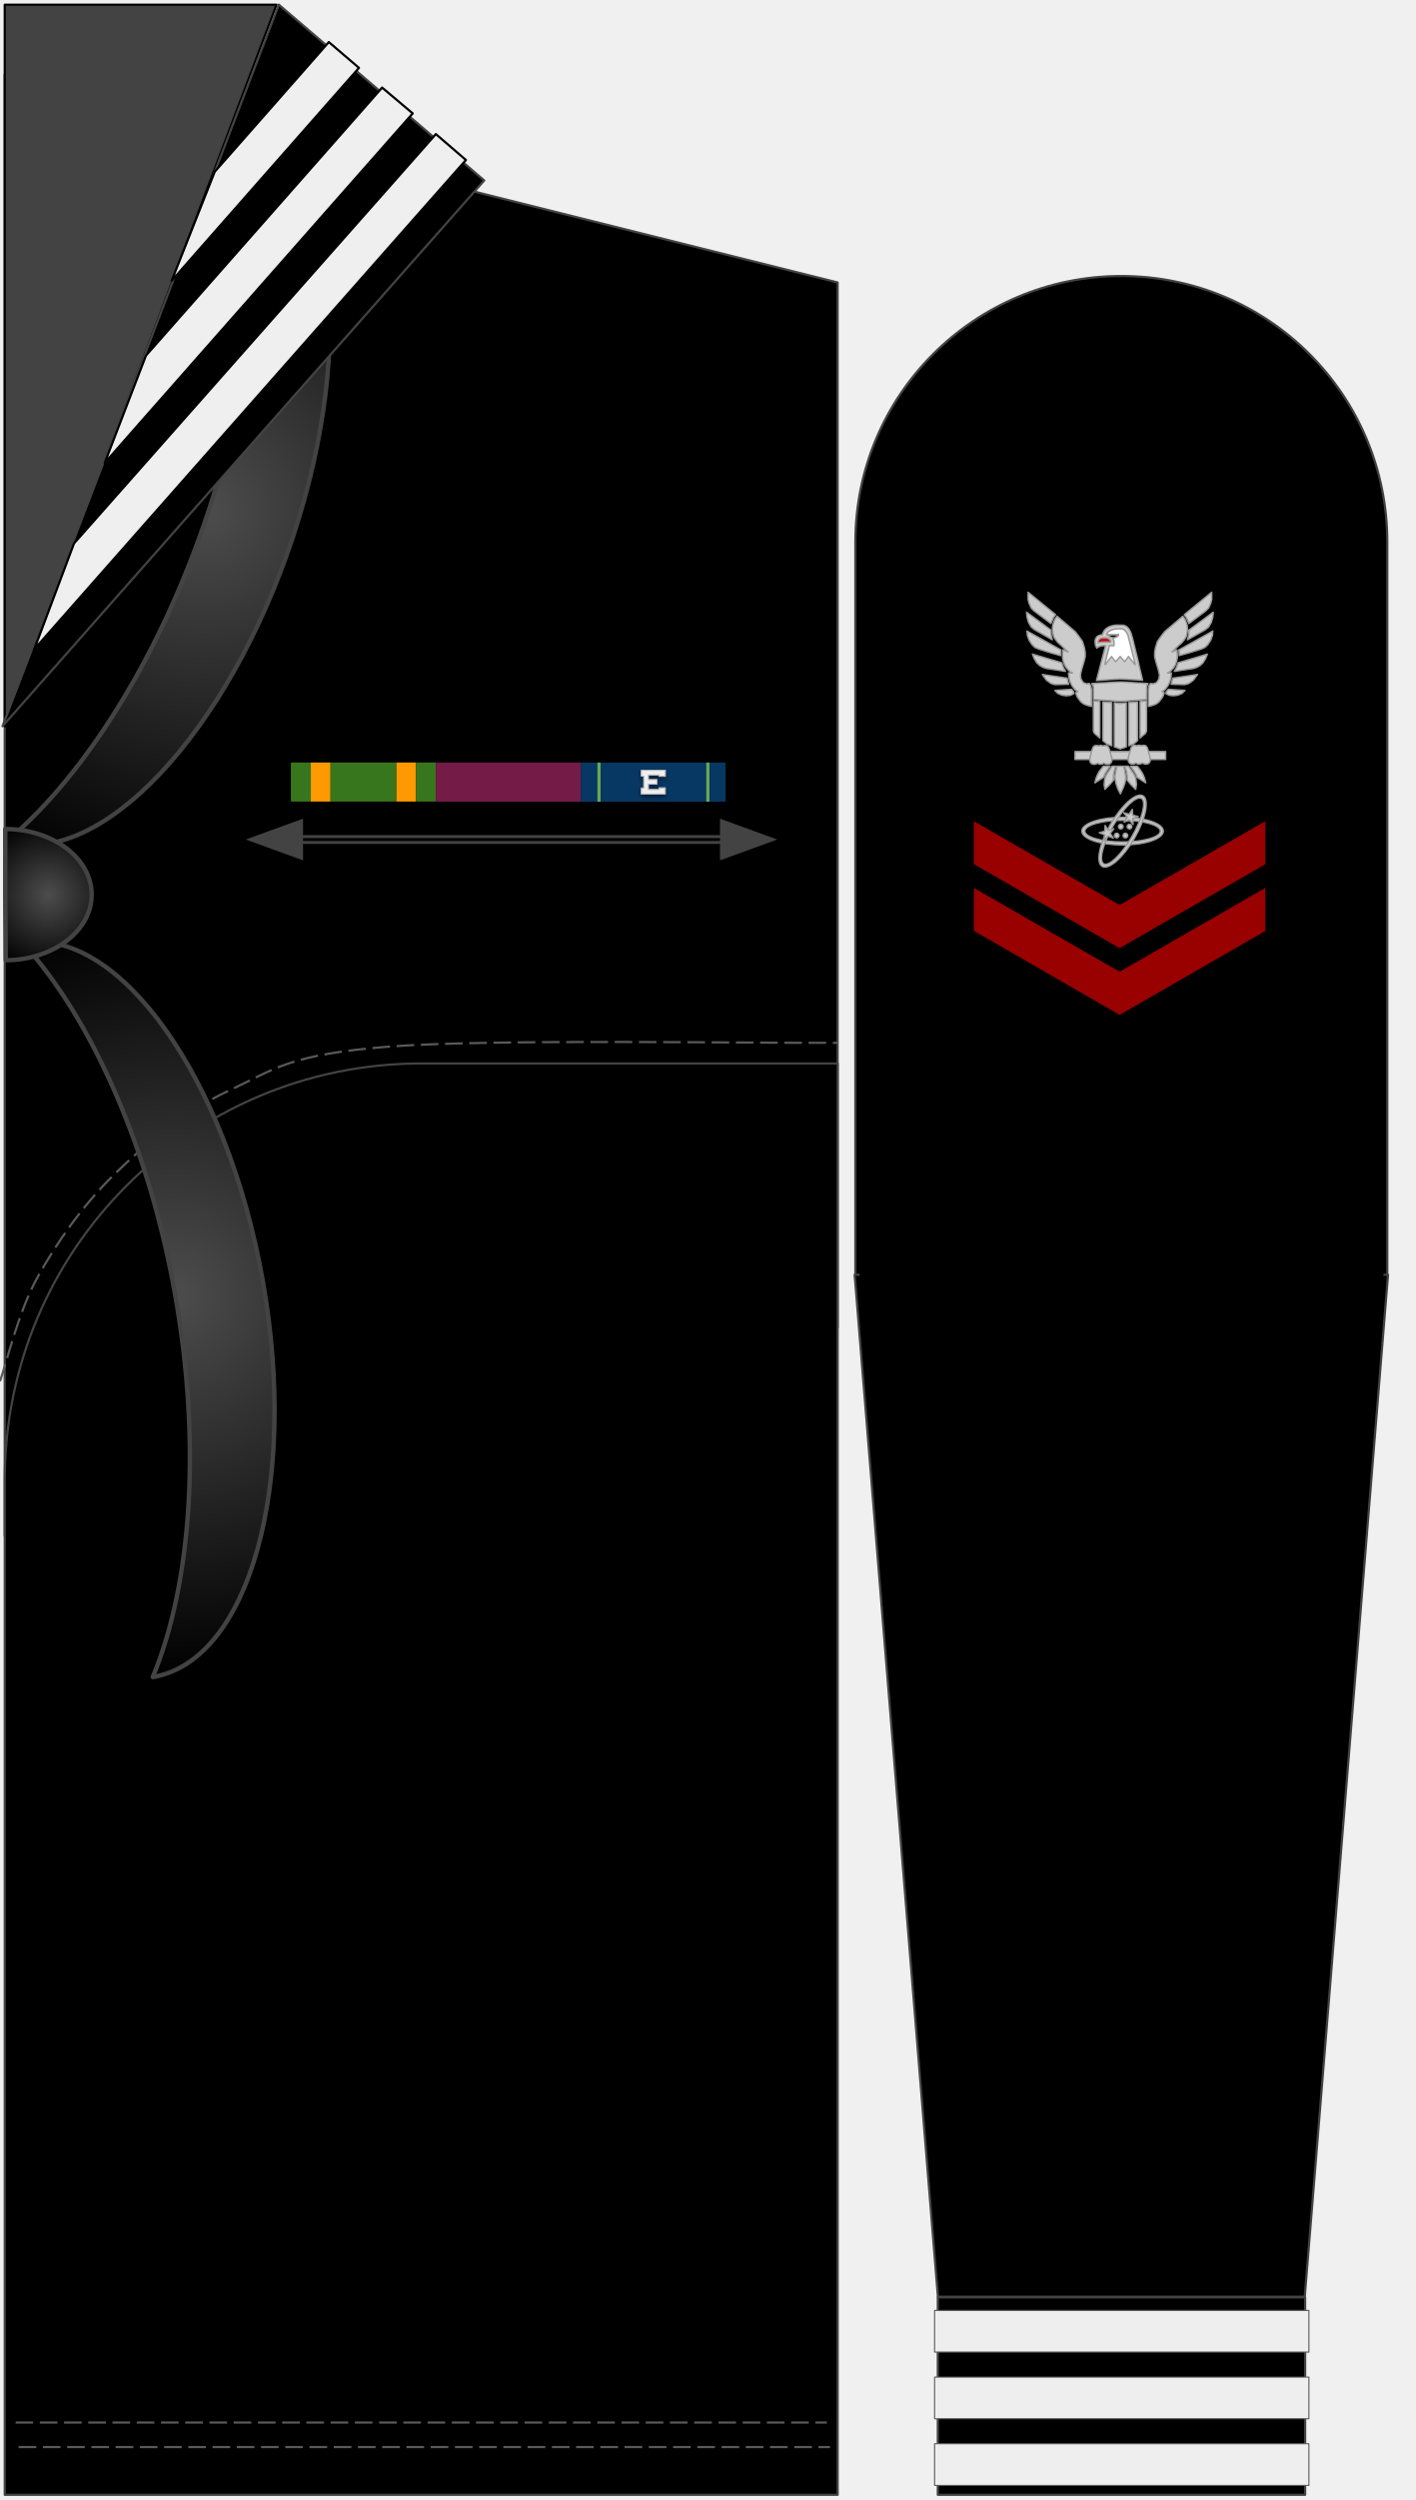
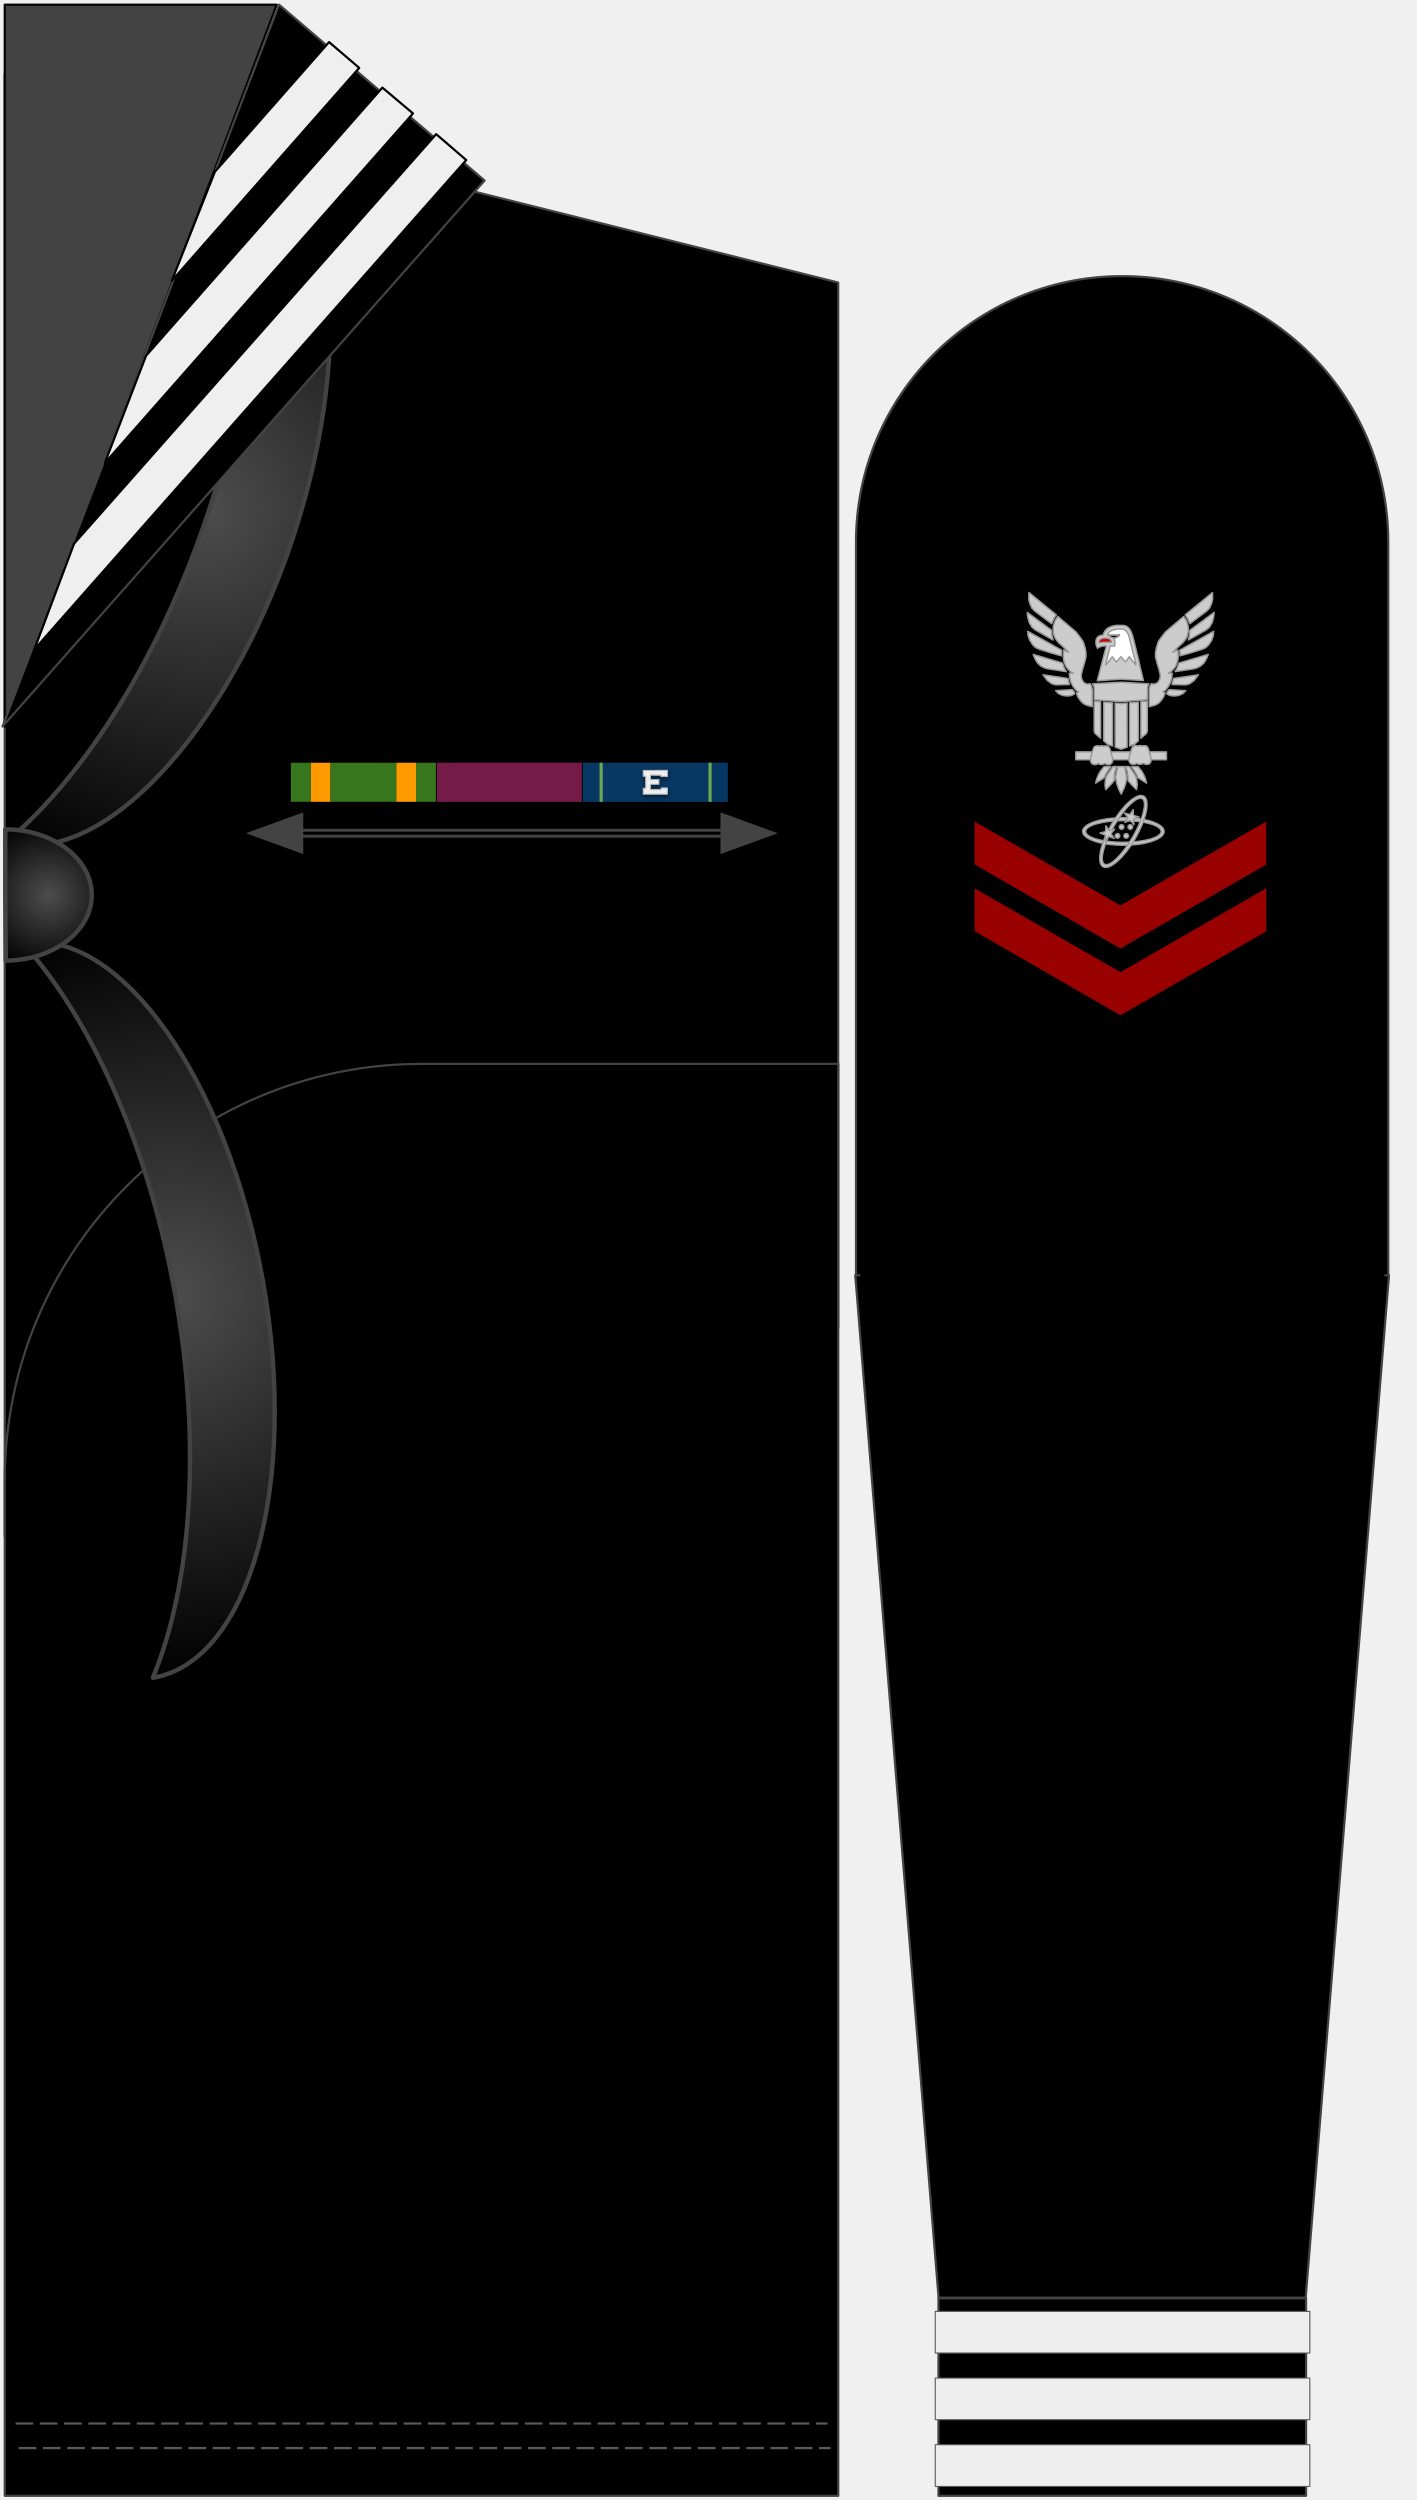
- <svg xmlns="http://www.w3.org/2000/svg" xmlns:xlink="http://www.w3.org/1999/xlink" id="weave" fill="none" stroke-linecap="square" stroke-miterlimit="10" viewBox="0 0 1285.04 2267.72">
+ <svg xmlns="http://www.w3.org/2000/svg" xmlns:xlink="http://www.w3.org/1999/xlink" id="weave" fill="none" stroke-linecap="square" stroke-miterlimit="10" viewBox="0 0 1285.039 2267.717">
  <style>.weave{display:none}@media (min-width:336px) and (min-height:590px){:root:target .weave{display:inline}}</style>
  <defs>
    <symbol id="rw-weave" overflow="visible">
      <path fill="#000" fill-opacity=".15" fill-rule="evenodd" d="M1.21.98h49.36v.5H1.2zM1.21 1.94h49.36v.5H1.2zM1.21 2.9h49.36v.5H1.2zM1.21 3.86h49.36v.5H1.2zM1.21 4.83h49.36v.48H1.2zM1.21 5.79h49.36v.49H1.2zM1.21 6.75h49.36v.49H1.2zM1.21 7.7h49.36v.5H1.2zM1.21 8.67h49.36v.49H1.2zM1.21 9.63h49.36v.49H1.2zM1.21 10.6h49.36v.48H1.2zM1.21 11.55h49.36v.5H1.2zM1.21 12.51h49.36v.5H1.2zM1.21 13.47h49.36v.5H1.2zM1.21.02h49.36v.49H1.2z" />
      <path fill="#000" fill-opacity=".15" fill-rule="evenodd" d="M0 1.44h1.21v.49H0zM0 2.4h1.21v.5H0zM0 3.37h1.21v.49H0zM0 4.33h1.21v.5H0zM0 5.3h1.21v.49H0zM0 6.26h1.21v.5H0zM0 7.23h1.21v.49H0zM0 8.2h1.21v.48H0zM0 9.16h1.21v.49H0zM0 10.13h1.21v.48H0zM0 11.1h1.21v.48H0zM0 12.06h1.21v.49H0zM0 13.02h1.21v.5H0zM0 .47h1.21v.5H0zM50.57 1.44h1.2v.49h-1.2zM50.57 2.4h1.2v.5h-1.2zM50.57 3.37h1.2v.49h-1.2zM50.57 4.33h1.2v.5h-1.2zM50.57 5.3h1.2v.49h-1.2zM50.57 6.26h1.2v.5h-1.2zM50.57 7.23h1.2v.49h-1.2zM50.57 8.2h1.2v.48h-1.2zM50.57 9.16h1.2v.49h-1.2zM50.57 10.13h1.2v.48h-1.2zM50.57 11.1h1.2v.48h-1.2zM50.57 12.06h1.2v.49h-1.2zM50.57 13.02h1.2v.5h-1.2zM50.57.47h1.2v.5h-1.2z" />
    </symbol>
  </defs>
  <clipPath id="a">
    <path d="M0 0h1285.04v2267.717H0z" />
  </clipPath>
  <g clip-path="url(#a)">
-     <path d="M0 0h1285.04v2267.717H0zm223.062 761.818H705.55" />
-     <path stroke="#434343" stroke-linecap="butt" stroke-linejoin="round" stroke-width=".667" d="M235.062 761.151H693.55m-458.488 1.334H693.55" />
-     <path fill="#434343" fill-rule="evenodd" stroke="#434343" stroke-linecap="butt" stroke-width="2" d="m235.062 758.515-9.077 3.303 9.077 3.303zm458.488 6.606 9.076-3.303-9.076-3.303z" />
+     <path fill="none" d="M0 0h1285.04v2267.717H0zM223.062 761.818H705.55" />
+     <path stroke="#434343" stroke-linecap="butt" stroke-linejoin="round" stroke-width=".667" d="M235.062 761.151H693.55M235.062 762.485H693.55" />
+     <path fill="#434343" fill-rule="evenodd" stroke="#434343" stroke-linecap="butt" stroke-width="2" d="m235.062 758.515-9.077 3.303 9.077 3.303zM693.55 765.121l9.076-3.303-9.076-3.303z" />
    <path fill="#000" fill-rule="evenodd" d="m4.263 67.307 756.063 189.016v948.267L4.263 1393.606z" />
    <path stroke="#434343" stroke-linecap="butt" stroke-linejoin="round" stroke-width="2" d="m4.263 67.307 756.063 189.016v948.267L4.263 1393.606z" />
    <path fill="#000" fill-rule="evenodd" d="M382.34 965.057h378.032v1298.866H4.309v-920.835c0-208.781 169.25-378.032 378.031-378.032" />
    <path stroke="#434343" stroke-linecap="butt" stroke-linejoin="round" stroke-width="2" d="M382.34 965.057h378.032v1298.866H4.309v-920.835c0-208.781 169.25-378.032 378.031-378.032z" />
    <path fill="#434343" fill-rule="evenodd" d="M4.309 4.266v654.93L251.017 4.265z" />
    <path stroke="#000" stroke-linecap="butt" stroke-linejoin="round" stroke-width="2" d="M4.309 4.266v654.93L251.017 4.265z" />
    <defs>
      <radialGradient id="b" cx="-16.264" cy="-20.33" r="18.314" fx="-16.264" fy="-20.33" gradientTransform="rotate(-163.189)scale(19.13144)" gradientUnits="userSpaceOnUse" spreadMethod="pad">
        <stop offset="0" stop-color="#4d4d4d" />
        <stop offset="1" />
      </radialGradient>
    </defs>
    <path fill="url(#b)" fill-rule="evenodd" d="M219.162 117.325c84.747 25.606 105.751 190.978 46.913 369.37C207.237 665.088 90.838 788.946 6.091 763.341c73.449-61.659 141.344-172.74 183.26-299.827s52.96-255.344 29.81-346.189" />
    <path stroke="#434343" stroke-linecap="butt" stroke-linejoin="round" stroke-width="4" d="M219.162 117.325c84.747 25.606 105.751 190.978 46.913 369.37C207.237 665.088 90.838 788.946 6.091 763.341c73.449-61.659 141.344-172.74 183.26-299.827s52.96-255.344 29.81-346.189z" />
    <path fill="#000" fill-rule="evenodd" d="M4.987 803.874c6.772.022 12.239 3.595 12.222 7.988s-5.512 7.949-12.284 7.949v-7.969z" />
    <path stroke="#434343" stroke-linecap="butt" stroke-linejoin="round" stroke-width="2" d="M4.987 803.874c6.772.022 12.239 3.595 12.222 7.988s-5.512 7.949-12.284 7.949v-7.969z" />
    <path fill="#000" fill-rule="evenodd" d="M439.556 163.751 2.287 659.01 253.088 4.2z" />
    <path stroke="#434343" stroke-linecap="butt" stroke-linejoin="round" stroke-width="2" d="M439.556 163.751 2.287 659.01 253.088 4.2z" />
    <path fill="#efefef" fill-rule="evenodd" d="M31.16 589.105 422.93 145.19l-27.295-23.516L67.222 493.067z" />
    <path stroke="#000" stroke-linecap="butt" stroke-linejoin="round" stroke-width="2" d="M31.16 589.105 422.93 145.19l-27.295-23.516L67.222 493.067z" />
    <path fill="#efefef" fill-rule="evenodd" d="m95.1 419.99 279.523-317.086-27.779-23.43L132.52 322.602z" />
    <path stroke="#000" stroke-linecap="butt" stroke-linejoin="round" stroke-width="2" d="m95.1 419.99 279.523-317.086-27.779-23.43L132.52 322.602z" />
    <path fill="#efefef" fill-rule="evenodd" d="M155.821 254.736 325.845 61.59l-27.378-23.418-103.506 117.614z" />
    <path stroke="#000" stroke-linecap="butt" stroke-linejoin="round" stroke-width="2" d="M155.821 254.736 325.845 61.59l-27.378-23.418-103.506 117.614z" />
-     <path d="M0 1253.39c5.65-15.678 16.574-62.756 33.898-94.068 17.323-31.312 41.044-65.528 70.042-93.806 28.997-28.278 62.398-56.567 103.942-75.86 41.544-19.295 53.202-32.678 145.32-39.904 92.118-7.225 339.49-2.874 407.389-3.448" />
-     <path stroke="#595959" stroke-dasharray="16.0,6.0" stroke-linecap="butt" stroke-linejoin="round" stroke-width="2" d="M0 1253.39c5.65-15.678 16.574-62.756 33.898-94.068 17.323-31.312 41.044-65.528 70.042-93.806 28.997-28.278 62.398-56.567 103.942-75.86 41.544-19.295 53.202-32.678 145.32-39.904 92.118-7.225 339.49-2.874 407.389-3.448" />
    <defs>
      <radialGradient id="c" cx="1.962" cy="63.11" r="18.536" fx="1.962" fy="63.11" gradientTransform="scale(-18.78822 18.78822)rotate(9.396)" gradientUnits="userSpaceOnUse" spreadMethod="pad">
        <stop offset="0" stop-color="#4d4d4d" />
        <stop offset="1" />
      </radialGradient>
    </defs>
    <path fill="url(#c)" fill-rule="evenodd" d="M138.666 1521.856c87.774-14.524 132.497-175.47 99.89-359.48C205.95 978.365 108.362 840.969 20.588 855.494c63.961 70.375 115.275 188.942 138.504 320.031 23.228 131.09 15.661 259.4-20.426 346.331" />
    <path stroke="#434343" stroke-linecap="butt" stroke-linejoin="round" stroke-width="4" d="M138.666 1521.856c87.774-14.524 132.497-175.47 99.89-359.48C205.95 978.365 108.362 840.969 20.588 855.494c63.961 70.375 115.275 188.942 138.504 320.031 23.228 131.09 15.661 259.4-20.426 346.331z" />
    <defs>
      <radialGradient id="d" cx="-5.21" cy="96.148" r="8.444" fx="-5.21" fy="96.148" gradientTransform="scale(-8.44363 8.44363)" gradientUnits="userSpaceOnUse" spreadMethod="pad">
        <stop offset="0" stop-color="#4d4d4d" />
        <stop offset="1" />
      </radialGradient>
    </defs>
    <path fill="url(#d)" fill-rule="evenodd" d="M5.22 871.367c43.248-.193 78.137-26.894 78.01-59.702s-35.223-59.352-78.472-59.352v59.527z" />
    <path stroke="#434343" stroke-linecap="butt" stroke-linejoin="round" stroke-width="4" d="M5.22 871.367c43.248-.193 78.137-26.894 78.01-59.702s-35.223-59.352-78.472-59.352v59.527z" />
-     <path d="M16.95 2220.609h736.441" />
+     <path fill="none" d="M16.95 2220.609h736.441" />
    <path stroke="#595959" stroke-dasharray="16.0,6.0" stroke-linecap="butt" stroke-linejoin="round" stroke-width="2" d="M16.95 2220.609h736.441" />
-     <path d="M14.126 2198.328h736.441" />
+     <path fill="none" d="M14.126 2198.328h736.441" />
    <path stroke="#595959" stroke-dasharray="16.0,6.0" stroke-linecap="butt" stroke-linejoin="round" stroke-width="2" d="M14.126 2198.328h736.441" />
-     <path d="M223.062 761.818H705.55" />
-     <path stroke="#434343" stroke-linecap="butt" stroke-linejoin="round" stroke-width="2.667" d="M271.062 759.151H657.55m-386.488 5.334H657.55" />
-     <path fill="#434343" fill-rule="evenodd" stroke="#434343" stroke-linecap="butt" stroke-width="8" d="m271.062 748.604-36.305 13.214 36.305 13.214zm386.488 26.428 36.305-13.214-36.305-13.214z" />
+     <path fill="none" d="M223.062 755.818H705.55" />
+     <path stroke="#434343" stroke-linecap="butt" stroke-linejoin="round" stroke-width="2.667" d="M271.062 753.151H657.55M271.062 758.485H657.55" />
+     <path fill="#434343" fill-rule="evenodd" stroke="#434343" stroke-linecap="butt" stroke-width="8" d="m271.062 742.604-36.305 13.214 36.305 13.214zM657.55 769.032l36.305-13.214-36.305-13.214z" />
    <path fill="#000" fill-rule="evenodd" d="M1017.871 250.483A241.417 241.417 0 0 0 776.454 491.9v667.937q0 .003.004.004l482.83-.004a.004.004 0 0 0 .005-.004l-.004-667.933c0-133.33-108.086-241.417-241.418-241.417" />
    <path stroke="#434343" stroke-linecap="butt" stroke-linejoin="round" stroke-width="2" d="M1017.871 250.483A241.417 241.417 0 0 0 776.454 491.9v667.937q0 .003.004.004l482.83-.004a.004.004 0 0 0 .005-.004l-.004-667.933c0-133.33-108.086-241.417-241.418-241.417z" />
    <path fill="#000" fill-rule="evenodd" d="m1259.95 1156.787-75.572 927.37H851.365l-75.572-927.37z" />
    <path stroke="#434343" stroke-linecap="butt" stroke-linejoin="round" stroke-width="2" d="m1259.95 1156.787-75.572 927.37H851.365l-75.572-927.37z" />
-     <path d="M780.366 1157.16H1255.8" />
+     <path fill="none" d="M780.366 1157.16H1255.8" />
    <path stroke="#000" stroke-linecap="butt" stroke-linejoin="round" stroke-width="8" d="M780.366 1157.16H1255.8" />
    <path fill="#000" fill-rule="evenodd" d="M851.27 2084.738h333.45v179.18H851.27z" />
    <path stroke="#434343" stroke-linecap="butt" stroke-linejoin="round" stroke-width="2" d="M851.27 2084.738h333.45v179.18H851.27z" />
    <path fill="#eee" fill-rule="evenodd" d="M848.353 2096.612h339.78v37.795h-339.78z" />
    <path stroke="#595959" stroke-linecap="butt" stroke-linejoin="round" d="M848.353 2096.612h339.78v37.795h-339.78z" />
    <path fill="#eee" fill-rule="evenodd" d="M848.353 2157.102h339.78v37.796h-339.78z" />
    <path stroke="#595959" stroke-linecap="butt" stroke-linejoin="round" d="M848.353 2157.102h339.78v37.796h-339.78z" />
    <path fill="#eee" fill-rule="evenodd" d="M848.353 2217.593h339.78v37.795h-339.78z" />
    <path stroke="#595959" stroke-linecap="butt" stroke-linejoin="round" d="M848.353 2217.593h339.78v37.795h-339.78z" />
-     <path fill="#073763" fill-rule="evenodd" d="M527.127 691.994h131.527v35.527H527.127z" />
-     <path fill="#6aa84f" fill-rule="evenodd" d="M542.32 691.994h2.866v35.527h-2.866zm98.784 0h2.867v35.527h-2.867z" />
-     <use class="weave" href="#rw-weave" transform="matrix(2.54035 0 0 2.54536 527.116 691.926)" />
-     <g filter="url(#e)">
-       <use xlink:href="#f" transform="translate(0 2)" />
-     </g>
-     <defs>
-       <filter id="e" filterUnits="userSpaceOnUse">
-         <feGaussianBlur in="SourceAlpha" result="blur" stdDeviation="2" />
-         <feComponentTransfer color-interpolation-filters="sRGB" in="blur">
-           <feFuncR slope="0" type="linear" />
-           <feFuncG slope="0" type="linear" />
-           <feFuncB slope="0" type="linear" />
-           <feFuncA slope=".5" type="linear" />
-         </feComponentTransfer>
-       </filter>
-     </defs>
-     <g id="f" fill-rule="evenodd">
-       <path fill="#efefef" d="M582.061 699.007v5.312h2.252v10.814h-2.252v5.438h21.877v-5.687h-5.688v1.498h-9.625v-4.81h7.688v-4.19h-7.688v-4.063h9.5v1.19H604v-5.565z" />
-       <path stroke="#b7b7b7" stroke-linecap="butt" stroke-linejoin="round" d="M582.061 699.007v5.312h2.252v10.814h-2.252v5.438h21.877v-5.687h-5.688v1.498h-9.625v-4.81h7.688v-4.19h-7.688v-4.063h9.5v1.19H604v-5.565z" />
-     </g>
-     <path fill="#f90" fill-rule="evenodd" d="M281.991 691.928h18.048v35.433H281.99zm77.593-.002h18.048v35.433h-18.048z" />
-     <path fill="#38761d" fill-rule="evenodd" d="M300.039 691.928h59.559v35.433h-59.56zm-35.999 0h18.046v35.433H264.04zm113.511 0h18.047v35.433h-18.047z" />
-     <use class="weave" href="#rw-weave" transform="matrix(2.54035 0 0 2.54536 264.040 691.926)" />
-     <path fill="#741b47" fill-rule="evenodd" d="M395.599 691.926h131.527v35.528H395.6z" />
-     <use class="weave" href="#rw-weave" transform="matrix(2.54035 0 0 2.54536 395.578 691.926)" />
    <path fill="#900" fill-rule="evenodd" d="m884.04 805.793 132.264 76.04 132.28-76.12v39.092l-132.28 76.177-132.288-76.326z" />
    <path fill="#900" fill-rule="evenodd" d="m884.023 745.24 132.264 76.04 132.28-76.12v39.093l-132.28 76.176L884 784.103z" />
    <path fill="#ccc" fill-rule="evenodd" d="m991.145 620.285 26.167-1.47 24.733 1.485-1.082 2.577-.227 11.89-23.495 1.648-24.71-1.648-.068-11.89z" />
    <path stroke="#999" stroke-linecap="butt" stroke-linejoin="round" stroke-width="1.354" d="m991.145 620.285 26.167-1.47 24.733 1.485-1.082 2.577-.227 11.89-23.495 1.648-24.71-1.648-.068-11.89z" />
    <path fill="#000" fill-rule="evenodd" d="m1005.162 576.164 1.124.958 1.455.916 1.422.48.992.198 1.719-.239 1.423-.519 1.289-.916.495-.52.1-.796-.496.438z" />
    <path stroke="#999" stroke-linecap="butt" stroke-linejoin="round" stroke-width="1.354" d="m1005.162 576.164 1.124.958 1.455.916 1.422.48.992.198 1.719-.239 1.423-.519 1.289-.916.495-.52.1-.796-.496.438z" />
    <path fill="#ccc" fill-rule="evenodd" d="m995.554 588.076-1.149-2.648-.332-2.094.103-2.616.663-1.692 1.072-1.386 1.686-.985 1.942-.525 1.2-.092.434-1.57.996-1.91 1.328-1.662 2.017-1.477 1.991-.954 2.171-.677 1.967-.34 1.762-.214 6.393.12 1.218.403 1.66.8 1.352 1.385 1.124 1.385.766 1.51.945 2.307.894 3.174.843 3.077.791 3.264 1.711 7.082 1.737 6.958 1.405 6.527 1.097 4.34.843 3.634.946 4.065-20.394-1.209-21.411 1.454 8.146-31.22-.358-.491-3.345.306-2.425.77z" />
    <path stroke="#999" stroke-linecap="butt" stroke-linejoin="round" stroke-width="1.354" d="m995.554 588.076-1.149-2.648-.332-2.094.103-2.616.663-1.692 1.072-1.386 1.686-.985 1.942-.525 1.2-.092.434-1.57.996-1.91 1.328-1.662 2.017-1.477 1.991-.954 2.171-.677 1.967-.34 1.762-.214 6.393.12 1.218.403 1.66.8 1.352 1.385 1.124 1.385.766 1.51.945 2.307.894 3.174.843 3.077.791 3.264 1.711 7.082 1.737 6.958 1.405 6.527 1.097 4.34.843 3.634.946 4.065-20.394-1.209-21.411 1.454 8.146-31.22-.358-.491-3.345.306-2.425.77z" />
    <path fill="#c00" fill-rule="evenodd" d="m996.857 583.243-.026-1.509.664-1.262 1.507-1.232 2.12-.431h2.834l1.813.462 1.328.8.92 1.17.127 1.355-7.84.031z" />
    <path stroke="#999" stroke-linecap="butt" stroke-linejoin="round" stroke-width="1.354" d="m996.857 583.243-.026-1.509.664-1.262 1.507-1.232 2.12-.431h2.834l1.813.462 1.328.8.92 1.17.127 1.355-7.84.031z" />
    <path fill="#fff" fill-rule="evenodd" d="m1005.233 576.07-.434-.37v-.893l1.175-1.386 1.762-1.293 2.783-.955 2.81-.492 1.43-.123 3.294.03 1.558.34 1.532 1.077 1.38 1.663 1.378 2.709 6.46 25.862-.05.924-5.95-7.359-3.448 4.68-4.086-4.772-4.137 4.834-3.703-4.773-5.695 7.328-.332-.492 4.086-16.75 4.189.062v-3.91l-.281-1.231-.894-2.032 1.992-.247 1.379-.646 1.43-1.016.28-.523v-.617l-.408.4z" />
    <path stroke="#999" stroke-linecap="butt" stroke-linejoin="round" stroke-width="1.354" d="m1005.233 576.07-.434-.37v-.893l1.175-1.386 1.762-1.293 2.783-.955 2.81-.492 1.43-.123 3.294.03 1.558.34 1.532 1.077 1.38 1.663 1.378 2.709 6.46 25.862-.05.924-5.95-7.359-3.448 4.68-4.086-4.772-4.137 4.834-3.703-4.773-5.695 7.328-.332-.492 4.086-16.75 4.189.062v-3.91l-.281-1.231-.894-2.032 1.992-.247 1.379-.646 1.43-1.016.28-.523v-.617l-.408.4z" />
    <path fill="#ccc" fill-rule="evenodd" d="m992.53 635.997 5.813.554-.016 33.097-5.03-4.371-.791-2.034z" />
    <path stroke="#999" stroke-linecap="butt" stroke-linejoin="round" stroke-width="1.354" d="m992.53 635.997 5.813.554-.016 33.097-5.03-4.371-.791-2.034z" />
    <path fill="#ccc" fill-rule="evenodd" d="m933.294 537.444 24.86 20.322-2.03 2.923-1.184 2.786-1.015 2.311-15.163-11.35-2.762-2.787-1.917-4.282-.845-3.466z" />
    <path stroke="#999" stroke-linecap="butt" stroke-linejoin="round" stroke-width="1.354" d="m933.294 537.444 24.86 20.322-2.03 2.923-1.184 2.786-1.015 2.311-15.163-11.35-2.762-2.787-1.917-4.282-.845-3.466z" />
    <path fill="#ccc" fill-rule="evenodd" d="m959.551 559.195-2.142 2.99-1.127 2.991-.677 2.244-.282 2.99.226 3.195.564 2.787.732 2.038 1.579 2.312 2.198 2.65 2.875 2.515 5.919 5.71-4.622-1.904-.226 2.923-.056 3.942.507 2.922 1.353 3.875 1.353 2.379 2.085 2.31 1.635 1.496 2.086 1.156-3.608-.069.451 4.419.958 3.602 1.635 3.33 1.748 2.447 1.691 1.971 2.086 1.088-2.086 1.155 1.296 3.467 1.748 2.514 1.86 2.312 2.142 1.699 2.818 1.223 4.51 1.155v-15.224l-.563-3.467-1.353-2.107-2.594.34-3.043-1.223-2.086-3.399-.395-3.602 1.128-4.962 1.916-6.321 1.297-5.098v-3.942l-.733-4.214-1.804-5.777-3.213-4.554-3.325-4.282z" />
    <path stroke="#999" stroke-linecap="butt" stroke-linejoin="round" stroke-width="1.354" d="m959.551 559.195-2.142 2.99-1.127 2.991-.677 2.244-.282 2.99.226 3.195.564 2.787.732 2.038 1.579 2.312 2.198 2.65 2.875 2.515 5.919 5.71-4.622-1.904-.226 2.923-.056 3.942.507 2.922 1.353 3.875 1.353 2.379 2.085 2.31 1.635 1.496 2.086 1.156-3.608-.069.451 4.419.958 3.602 1.635 3.33 1.748 2.447 1.691 1.971 2.086 1.088-2.086 1.155 1.296 3.467 1.748 2.514 1.86 2.312 2.142 1.699 2.818 1.223 4.51 1.155v-15.224l-.563-3.467-1.353-2.107-2.594.34-3.043-1.223-2.086-3.399-.395-3.602 1.128-4.962 1.916-6.321 1.297-5.098v-3.942l-.733-4.214-1.804-5.777-3.213-4.554-3.325-4.282z" />
    <path fill="#ccc" fill-rule="evenodd" d="m953.925 571.778.282 4.622 1.014 4.145-16.122-9.107-2.987-2.447-2.537-4.35-1.296-4.69-.339-2.719-.056-1.699z" />
    <path stroke="#999" stroke-linecap="butt" stroke-linejoin="round" stroke-width="1.354" d="m953.925 571.778.282 4.622 1.014 4.145-16.122-9.107-2.987-2.447-2.537-4.35-1.296-4.69-.339-2.719-.056-1.699z" />
    <path fill="#ccc" fill-rule="evenodd" d="m932.247 572.653 30.778 17.128-.226 2.311v2.787l-8.23-2.243-11.612-3.602-3.551-1.564-2.763-2.718-2.48-3.807-1.578-4.35z" />
    <path stroke="#999" stroke-linecap="butt" stroke-linejoin="round" stroke-width="1.354" d="m932.247 572.653 30.778 17.128-.226 2.311v2.787l-8.23-2.243-11.612-3.602-3.551-1.564-2.763-2.718-2.48-3.807-1.578-4.35z" />
    <path fill="#ccc" fill-rule="evenodd" d="m963.846 601.472 1.41 4.282 1.972 3.466-17.418-2.65-2.763-.884-3.156-1.7-2.762-2.582-2.255-3.67-1.691-4.146z" />
    <path stroke="#999" stroke-linecap="butt" stroke-linejoin="round" stroke-width="1.354" d="m963.846 601.472 1.41 4.282 1.972 3.466-17.418-2.65-2.763-.884-3.156-1.7-2.762-2.582-2.255-3.67-1.691-4.146z" />
    <path fill="#ccc" fill-rule="evenodd" d="m968.678 615.406 1.353 5.505-12.176.34-3.664-.952-4.172-2.99-3.89-5.234z" />
    <path stroke="#999" stroke-linecap="butt" stroke-linejoin="round" stroke-width="1.354" d="m968.678 615.406 1.353 5.505-12.176.34-3.664-.952-4.172-2.99-3.89-5.234z" />
    <path fill="#ccc" fill-rule="evenodd" d="m972.648 625.534 1.747 1.903.395 1.971-2.875 1.495-3.833.476-4.171-.544-3.834-1.699-2.536-2.65z" />
    <path stroke="#999" stroke-linecap="butt" stroke-linejoin="round" stroke-width="1.354" d="m972.648 625.534 1.747 1.903.395 1.971-2.875 1.495-3.833.476-4.171-.544-3.834-1.699-2.536-2.65z" />
    <path fill="#ccc" fill-rule="evenodd" d="m1099.865 537.444-24.86 20.322 2.03 2.923 1.184 2.786 1.015 2.311 15.163-11.35 2.762-2.787 1.917-4.282.845-3.466z" />
    <path stroke="#999" stroke-linecap="butt" stroke-linejoin="round" stroke-width="1.354" d="m1099.865 537.444-24.86 20.322 2.03 2.923 1.184 2.786 1.015 2.311 15.163-11.35 2.762-2.787 1.917-4.282.845-3.466z" />
    <path fill="#ccc" fill-rule="evenodd" d="m1073.681 559.195 2.142 2.99 1.127 2.991.677 2.244.282 2.99-.226 3.195-.564 2.787-.733 2.038-1.578 2.312-2.198 2.65-2.875 2.515-5.919 5.71 4.622-1.904.226 2.923.056 3.942-.507 2.922-1.353 3.875-1.353 2.379-2.086 2.31-1.634 1.496-2.086 1.156 3.608-.069-.451 4.419-.958 3.602-1.635 3.33-1.748 2.447-1.691 1.971-2.086 1.088 2.086 1.155-1.296 3.467-1.748 2.514-1.86 2.312-2.142 1.699-2.818 1.223-4.51 1.155v-15.224l.563-3.467 1.353-2.107 2.594.34 3.043-1.223 2.086-3.399.395-3.602-1.128-4.962-1.916-6.321-1.297-5.098v-3.942l.733-4.214 1.804-5.777 3.213-4.554 3.325-4.282z" />
    <path stroke="#999" stroke-linecap="butt" stroke-linejoin="round" stroke-width="1.354" d="m1073.681 559.195 2.142 2.99 1.127 2.991.677 2.244.282 2.99-.226 3.195-.564 2.787-.733 2.038-1.578 2.312-2.198 2.65-2.875 2.515-5.919 5.71 4.622-1.904.226 2.923.056 3.942-.507 2.922-1.353 3.875-1.353 2.379-2.086 2.31-1.634 1.496-2.086 1.156 3.608-.069-.451 4.419-.958 3.602-1.635 3.33-1.748 2.447-1.691 1.971-2.086 1.088 2.086 1.155-1.296 3.467-1.748 2.514-1.86 2.312-2.142 1.699-2.818 1.223-4.51 1.155v-15.224l.563-3.467 1.353-2.107 2.594.34 3.043-1.223 2.086-3.399.395-3.602-1.128-4.962-1.916-6.321-1.297-5.098v-3.942l.733-4.214 1.804-5.777 3.213-4.554 3.325-4.282z" />
    <path fill="#ccc" fill-rule="evenodd" d="m1079.234 571.778-.282 4.622-1.014 4.145 16.122-9.107 2.987-2.447 2.537-4.35 1.297-4.69.338-2.719.056-1.699z" />
    <path stroke="#999" stroke-linecap="butt" stroke-linejoin="round" stroke-width="1.354" d="m1079.234 571.778-.282 4.622-1.014 4.145 16.122-9.107 2.987-2.447 2.537-4.35 1.297-4.69.338-2.719.056-1.699z" />
    <path fill="#ccc" fill-rule="evenodd" d="m1100.912 572.653-30.778 17.128.226 2.311v2.787l8.23-2.243 11.612-3.602 3.551-1.564 2.763-2.718 2.48-3.807 1.578-4.35z" />
    <path stroke="#999" stroke-linecap="butt" stroke-linejoin="round" stroke-width="1.354" d="m1100.912 572.653-30.778 17.128.226 2.311v2.787l8.23-2.243 11.612-3.602 3.551-1.564 2.763-2.718 2.48-3.807 1.578-4.35z" />
    <path fill="#ccc" fill-rule="evenodd" d="m1069.313 601.472-1.41 4.282-1.972 3.466 17.418-2.65 2.763-.884 3.156-1.7 2.762-2.582 2.256-3.67 1.69-4.146z" />
    <path stroke="#999" stroke-linecap="butt" stroke-linejoin="round" stroke-width="1.354" d="m1069.313 601.472-1.41 4.282-1.972 3.466 17.418-2.65 2.763-.884 3.156-1.7 2.762-2.582 2.256-3.67 1.69-4.146z" />
    <path fill="#ccc" fill-rule="evenodd" d="m1064.481 615.406-1.352 5.505 12.175.34 3.664-.952 4.172-2.99 3.89-5.234z" />
    <path stroke="#999" stroke-linecap="butt" stroke-linejoin="round" stroke-width="1.354" d="m1064.481 615.406-1.352 5.505 12.175.34 3.664-.952 4.172-2.99 3.89-5.234z" />
    <path fill="#ccc" fill-rule="evenodd" d="m1060.51 625.534-1.746 1.903-.395 1.971 2.875 1.495 3.833.476 4.171-.544 3.834-1.699 2.536-2.65z" />
    <path stroke="#999" stroke-linecap="butt" stroke-linejoin="round" stroke-width="1.354" d="m1060.51 625.534-1.746 1.903-.395 1.971 2.875 1.495 3.833.476 4.171-.544 3.834-1.699 2.536-2.65z" />
    <path fill="#ccc" fill-rule="evenodd" d="m1011.533 637.716 5.377.596 5.42-.546.043 39.99-5.463 1.885-5.336-1.985z" />
    <path stroke="#999" stroke-linecap="butt" stroke-linejoin="round" stroke-width="1.354" d="m1011.533 637.716 5.377.596 5.42-.546.043 39.99-5.463 1.885-5.336-1.985z" />
    <path fill="#ccc" fill-rule="evenodd" d="m1001.206 636.973-.083 35.029 3.642 3.175 4.36 1.538v-39.146z" />
    <path stroke="#999" stroke-linecap="butt" stroke-linejoin="round" stroke-width="1.354" d="m1001.206 636.973-.083 35.029 3.642 3.175 4.36 1.538v-39.146z" />
    <path fill="#ccc" fill-rule="evenodd" d="m1040.705 635.997-5.814.554.016 33.097 5.03-4.371.792-2.034z" />
    <path stroke="#999" stroke-linecap="butt" stroke-linejoin="round" stroke-width="1.354" d="m1040.705 635.997-5.814.554.016 33.097 5.03-4.371.792-2.034z" />
    <path fill="#ccc" fill-rule="evenodd" d="m1032.543 636.973.084 35.029-3.642 3.175-4.36 1.538v-39.146z" />
    <path stroke="#999" stroke-linecap="butt" stroke-linejoin="round" stroke-width="1.354" d="m1032.543 636.973.084 35.029-3.642 3.175-4.36 1.538v-39.146z" />
    <path fill="#ccc" fill-rule="evenodd" d="M975.817 682.004h82.261v7.151h-82.26z" />
    <path stroke="#999" stroke-linecap="butt" stroke-linejoin="round" stroke-width="1.354" d="M975.817 682.004h82.261v7.151h-82.26z" />
    <path fill="#ccc" fill-rule="evenodd" d="m1026.46 679.4-2.157 7.484-.27 2.323.348 1.995 1.122 1.482 1.682.676h1.548l1.168-.314 1.404-.708 1.018.73 1.282.274 1.1-.068 1.1-.319 1.037-.662.896.502 1.12.41 1.437.22 1.575-.258 1.202-.805.934-1.577.134-1.578-.173-1.889-2.096-7.599-.615-1.426-.827-1.224-1.095-.579-1.23-.08-1.16.091-1.038.275-1.038-.411-1.06-.069-.813.091-.916.389-.835-.343-1.31-.104-1.494.258-1.282 1.158z" />
    <path stroke="#999" stroke-linecap="butt" stroke-linejoin="round" stroke-width="1.354" d="m1026.46 679.4-2.157 7.484-.27 2.323.348 1.995 1.122 1.482 1.682.676h1.548l1.168-.314 1.404-.708 1.018.73 1.282.274 1.1-.068 1.1-.319 1.037-.662.896.502 1.12.41 1.437.22 1.575-.258 1.202-.805.934-1.577.134-1.578-.173-1.889-2.096-7.599-.615-1.426-.827-1.224-1.095-.579-1.23-.08-1.16.091-1.038.275-1.038-.411-1.06-.069-.813.091-.916.389-.835-.343-1.31-.104-1.494.258-1.282 1.158z" />
    <path fill="#ccc" fill-rule="evenodd" d="m991.602 679.563-2.158 7.484-.269 2.322.347 1.996 1.122 1.481 1.682.676h1.549l1.167-.313 1.404-.708 1.019.73 1.282.274 1.1-.068 1.098-.32 1.039-.661.896.501 1.12.411 1.436.219 1.575-.258 1.202-.805.935-1.577.133-1.578-.172-1.888-2.097-7.599-.614-1.427-.828-1.224-1.095-.578-1.23-.08-1.16.091-1.038.274-1.038-.41-1.059-.07-.814.092-.916.388-.835-.342-1.309-.104-1.495.257-1.281 1.159z" />
    <path stroke="#999" stroke-linecap="butt" stroke-linejoin="round" stroke-width="1.354" d="m991.602 679.563-2.158 7.484-.269 2.322.347 1.996 1.122 1.481 1.682.676h1.549l1.167-.313 1.404-.708 1.019.73 1.282.274 1.1-.068 1.098-.32 1.039-.661.896.501 1.12.411 1.436.219 1.575-.258 1.202-.805.935-1.577.133-1.578-.172-1.888-2.097-7.599-.614-1.427-.828-1.224-1.095-.578-1.23-.08-1.16.091-1.038.274-1.038-.41-1.059-.07-.814.092-.916.388-.835-.342-1.309-.104-1.495.257-1.281 1.159z" />
    <path fill="#000" fill-rule="evenodd" d="m1005.284 576.148 1.227 1.09 1.355.843 1.44.496.975.15 1.99-.298 1.82-.942.975-.894.212-.943-.423.448z" />
    <path stroke="#999" stroke-linecap="butt" stroke-linejoin="round" stroke-width="1.354" d="m1005.284 576.148 1.227 1.09 1.355.843 1.44.496.975.15 1.99-.298 1.82-.942.975-.894.212-.943-.423.448z" />
    <path fill="#ccc" fill-rule="evenodd" d="M1001.489 695.347h6.031l-2.875 4.247-1.917 3.162-.845 2.502-8.005 5.097 1.071-4.154 1.41-3.397 1.634-2.927z" />
    <path stroke="#999" stroke-linecap="butt" stroke-linejoin="round" stroke-width="1.354" d="M1001.489 695.347h6.031l-2.875 4.247-1.917 3.162-.845 2.502-8.005 5.097 1.071-4.154 1.41-3.397 1.634-2.927z" />
    <path fill="#ccc" fill-rule="evenodd" d="M1009.465 695.342h3.382l-1.522 4.673-.62 3.964v3.964l-3.495 4.153-4.227 4.2-.677-4.34.451-4.72.79-2.69 1.24-2.36z" />
    <path stroke="#999" stroke-linecap="butt" stroke-linejoin="round" stroke-width="1.354" d="M1009.465 695.342h3.382l-1.522 4.673-.62 3.964v3.964l-3.495 4.153-4.227 4.2-.677-4.34.451-4.72.79-2.69 1.24-2.36z" />
    <path fill="#ccc" fill-rule="evenodd" d="M1032.408 695.364h-6.032l2.875 4.247 1.917 3.163.845 2.5 8.005 5.098-1.071-4.153-1.41-3.398-1.634-2.926z" />
    <path stroke="#999" stroke-linecap="butt" stroke-linejoin="round" stroke-width="1.354" d="M1032.408 695.364h-6.032l2.875 4.247 1.917 3.163.845 2.5 8.005 5.098-1.071-4.153-1.41-3.398-1.634-2.926z" />
    <path fill="#ccc" fill-rule="evenodd" d="M1024.43 695.342h-3.381l1.522 4.673.62 3.964v3.964l3.495 4.153 4.227 4.2.677-4.34-.45-4.72-.79-2.69-1.24-2.36z" />
    <path stroke="#999" stroke-linecap="butt" stroke-linejoin="round" stroke-width="1.354" d="M1024.43 695.342h-3.381l1.522 4.673.62 3.964v3.964l3.495 4.153 4.227 4.2.677-4.34-.45-4.72-.79-2.69-1.24-2.36z" />
    <path fill="#ccc" fill-rule="evenodd" d="M1013.89 695.33h6.201l.959 4.436.62 3.823.169 2.737-.564 3.681-1.353 4.06-2.874 6.276-2.256-4.295-1.747-5.05-.79-3.964-.281-2.407.62-3.493z" />
    <path stroke="#999" stroke-linecap="butt" stroke-linejoin="round" stroke-width="1.354" d="M1013.89 695.33h6.201l.959 4.436.62 3.823.169 2.737-.564 3.681-1.353 4.06-2.874 6.276-2.256-4.295-1.747-5.05-.79-3.964-.281-2.407.62-3.493z" />
    <path fill="#ccc" fill-rule="evenodd" d="M1019.001 741.659c20.423 0 36.98 5.614 36.98 12.54 0 3.325-3.896 6.515-10.831 8.866s-16.341 3.673-26.149 3.673c-20.423 0-36.979-5.614-36.979-12.54 0-3.325 3.896-6.515 10.831-8.866s16.34-3.673 26.148-3.673m0 2.686c-9.095 0-17.817 1.038-24.248 2.886s-10.045 4.354-10.045 6.968c0 5.441 15.354 9.853 34.293 9.853 18.94 0 34.293-4.412 34.293-9.853 0-5.442-15.353-9.854-34.293-9.854" />
    <path stroke="#999" stroke-linecap="butt" stroke-linejoin="round" stroke-width="1.354" d="M1019.001 741.659c20.423 0 36.98 5.614 36.98 12.54 0 3.325-3.896 6.515-10.831 8.866s-16.341 3.673-26.149 3.673c-20.423 0-36.979-5.614-36.979-12.54 0-3.325 3.896-6.515 10.831-8.866s16.34-3.673 26.148-3.673zm0 2.686c-9.095 0-17.817 1.038-24.248 2.886s-10.045 4.354-10.045 6.968c0 5.441 15.354 9.853 34.293 9.853 18.94 0 34.293-4.412 34.293-9.853 0-5.442-15.353-9.854-34.293-9.854z" />
    <path fill="#ccc" fill-rule="evenodd" d="M1008.147 747.928c10.211-17.684 23.35-29.214 29.344-25.75 2.88 1.662 3.692 6.63 2.26 13.811-1.431 7.181-4.99 15.986-9.894 24.479-10.212 17.685-23.35 29.214-29.345 25.751-2.879-1.663-3.692-6.631-2.26-13.812s4.991-15.986 9.895-24.479m2.325 1.343c-4.547 7.876-8.01 15.948-9.626 22.441s-1.253 10.875 1.01 12.182c4.71 2.72 16.206-8.369 25.676-24.77 9.47-16.4 13.328-31.9 8.617-34.621s-16.207 8.368-25.677 24.768" />
    <path stroke="#999" stroke-linecap="butt" stroke-linejoin="round" stroke-width="1.354" d="M1008.147 747.928c10.211-17.684 23.35-29.214 29.344-25.75 2.88 1.662 3.692 6.63 2.26 13.811-1.431 7.181-4.99 15.986-9.894 24.479-10.212 17.685-23.35 29.214-29.345 25.751-2.879-1.663-3.692-6.631-2.26-13.812s4.991-15.986 9.895-24.479zm2.325 1.343c-4.547 7.876-8.01 15.948-9.626 22.441s-1.253 10.875 1.01 12.182c4.71 2.72 16.206-8.369 25.676-24.77 9.47-16.4 13.328-31.9 8.617-34.621s-16.207 8.368-25.677 24.768z" />
    <path fill="#ccc" fill-rule="evenodd" d="M1015.283 750.117a2.09 2.09 0 1 1 4.181.001 2.09 2.09 0 0 1-4.181 0" />
    <path stroke="#999" stroke-linecap="butt" stroke-linejoin="round" stroke-width="1.354" d="M1015.283 750.117a2.09 2.09 0 1 1 4.181.001 2.09 2.09 0 0 1-4.181 0z" />
    <path fill="#ccc" fill-rule="evenodd" d="M1011.577 758.205a2.09 2.09 0 1 1 4.181.001 2.09 2.09 0 0 1-4.18-.001" />
    <path stroke="#999" stroke-linecap="butt" stroke-linejoin="round" stroke-width="1.354" d="M1011.577 758.205a2.09 2.09 0 1 1 4.181.001 2.09 2.09 0 0 1-4.18-.001z" />
    <path fill="#ccc" fill-rule="evenodd" d="M1023.171 750.117a2.09 2.09 0 1 1 4.181.001 2.09 2.09 0 0 1-4.18 0" />
    <path stroke="#999" stroke-linecap="butt" stroke-linejoin="round" stroke-width="1.354" d="M1023.171 750.117a2.09 2.09 0 1 1 4.181.001 2.09 2.09 0 0 1-4.18 0z" />
    <path fill="#ccc" fill-rule="evenodd" d="M1019.465 758.205a2.09 2.09 0 1 1 4.182.001 2.09 2.09 0 0 1-4.182-.001" />
    <path stroke="#999" stroke-linecap="butt" stroke-linejoin="round" stroke-width="1.354" d="M1019.465 758.205a2.09 2.09 0 1 1 4.182.001 2.09 2.09 0 0 1-4.182-.001z" />
    <path fill="#ccc" fill-rule="evenodd" d="m1019.935 737.5 5.054 1.351 2.85-4.38.273 5.216 5.053 1.352-4.884 1.872.274 5.215-3.292-4.059-4.885 1.871 2.85-4.38z" />
    <path stroke="#999" stroke-linecap="butt" stroke-linejoin="round" stroke-width="1.354" d="m1019.935 737.5 5.054 1.351 2.85-4.38.273 5.216 5.053 1.352-4.884 1.872.274 5.215-3.292-4.059-4.885 1.871 2.85-4.38z" />
    <path fill="#ccc" fill-rule="evenodd" d="m997.822 755.638 5.054-1.352.273-5.216 2.85 4.38 5.053-1.352-3.292 4.059 2.85 4.38-4.885-1.871-3.292 4.059.273-5.216z" />
    <path stroke="#999" stroke-linecap="butt" stroke-linejoin="round" stroke-width="1.354" d="m997.822 755.638 5.054-1.352.273-5.216 2.85 4.38 5.053-1.352-3.292 4.059 2.85 4.38-4.885-1.871-3.292 4.059.273-5.216z" />
+     <path fill="#073763" fill-rule="evenodd" d="M528.666 691.823h131.528v35.528H528.666z" />
+     <use class="weave" href="#rw-weave" transform="matrix(2.5515 0 0 2.54057 528.078 691.823)" />
+     <g filter="url(#e)">
+       <use xlink:href="#f" transform="translate(0 2)" />
+     </g>
+     <defs>
+       <filter id="e" filterUnits="userSpaceOnUse">
+         <feGaussianBlur in="SourceAlpha" result="blur" stdDeviation="2" />
+         <feComponentTransfer color-interpolation-filters="sRGB" in="blur">
+           <feFuncR slope="0" type="linear" />
+           <feFuncG slope="0" type="linear" />
+           <feFuncB slope="0" type="linear" />
+           <feFuncA slope=".5" type="linear" />
+         </feComponentTransfer>
+       </filter>
+     </defs>
+     <g id="f" fill-rule="evenodd">
+       <path fill="#efefef" d="M583.46 698.836v5.313h2.252v10.813h-2.252v5.439h21.877v-5.688h-5.688v1.499h-9.624V711.4h7.687v-4.19h-7.687v-4.062h9.498v1.189h5.877v-5.565z" />
+       <path stroke="#b7b7b7" stroke-linecap="butt" stroke-linejoin="round" d="M583.46 698.836v5.313h2.252v10.813h-2.252v5.439h21.877v-5.688h-5.688v1.499h-9.624V711.4h7.687v-4.19h-7.687v-4.062h9.498v1.189h5.877v-5.565z" />
+     </g>
+     <path fill="#6aa84f" fill-rule="evenodd" d="M543.86 691.823h2.865v35.528h-2.866zM642.644 691.823h2.866v35.528h-2.866z" />
+     <path fill="#f90" fill-rule="evenodd" d="M281.8 691.872h18.047v35.433H281.8zM359.393 691.871h18.047v35.433h-18.047z" />
+     <path fill="#38761d" fill-rule="evenodd" d="M299.847 691.872h59.559v35.433h-59.56zM263.847 691.872h18.048v35.433h-18.048zM377.36 691.872h18.046v35.433H377.36z" />
+     <use class="weave" href="#rw-weave" transform="matrix(2.5515 0 0 2.54057 263.847 691.823)" />
+     <path fill="#741b47" fill-rule="evenodd" d="M396.273 691.824H527.8v35.527H396.273z" />
+     <use class="weave" href="#rw-weave" transform="matrix(2.5515 0 0 2.54057 395.963 691.823)" />
  </g>
</svg>
